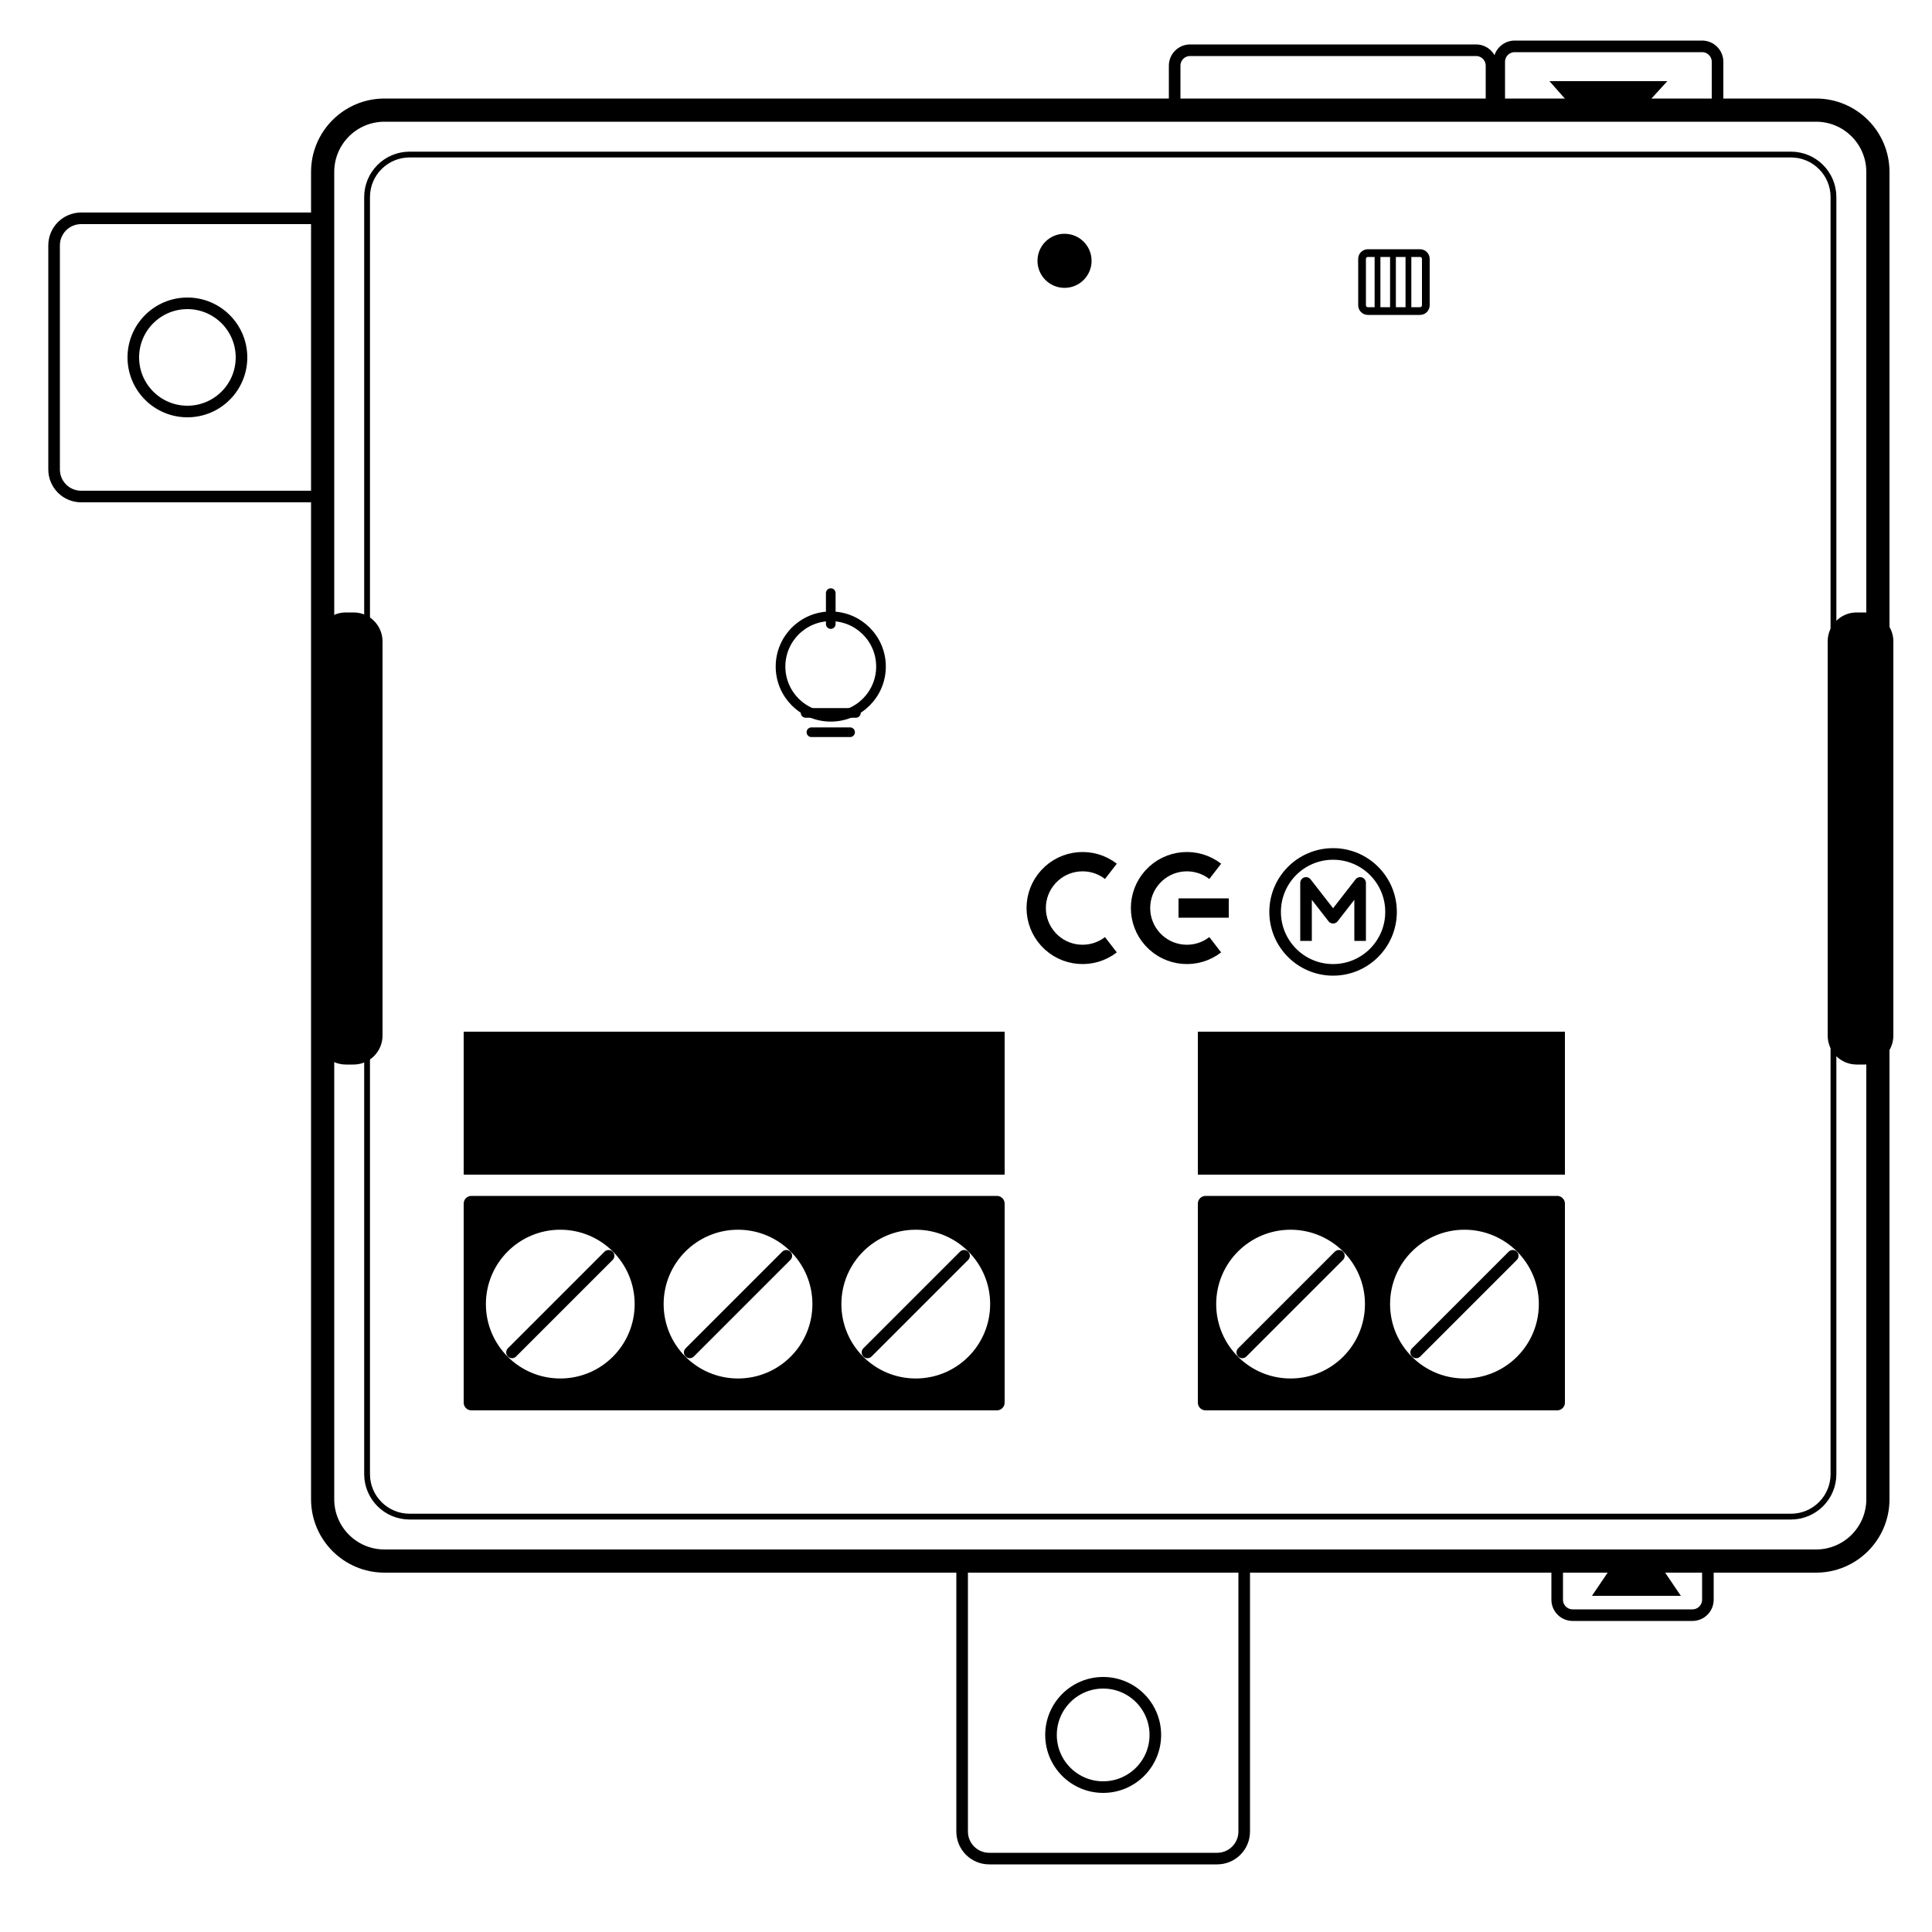
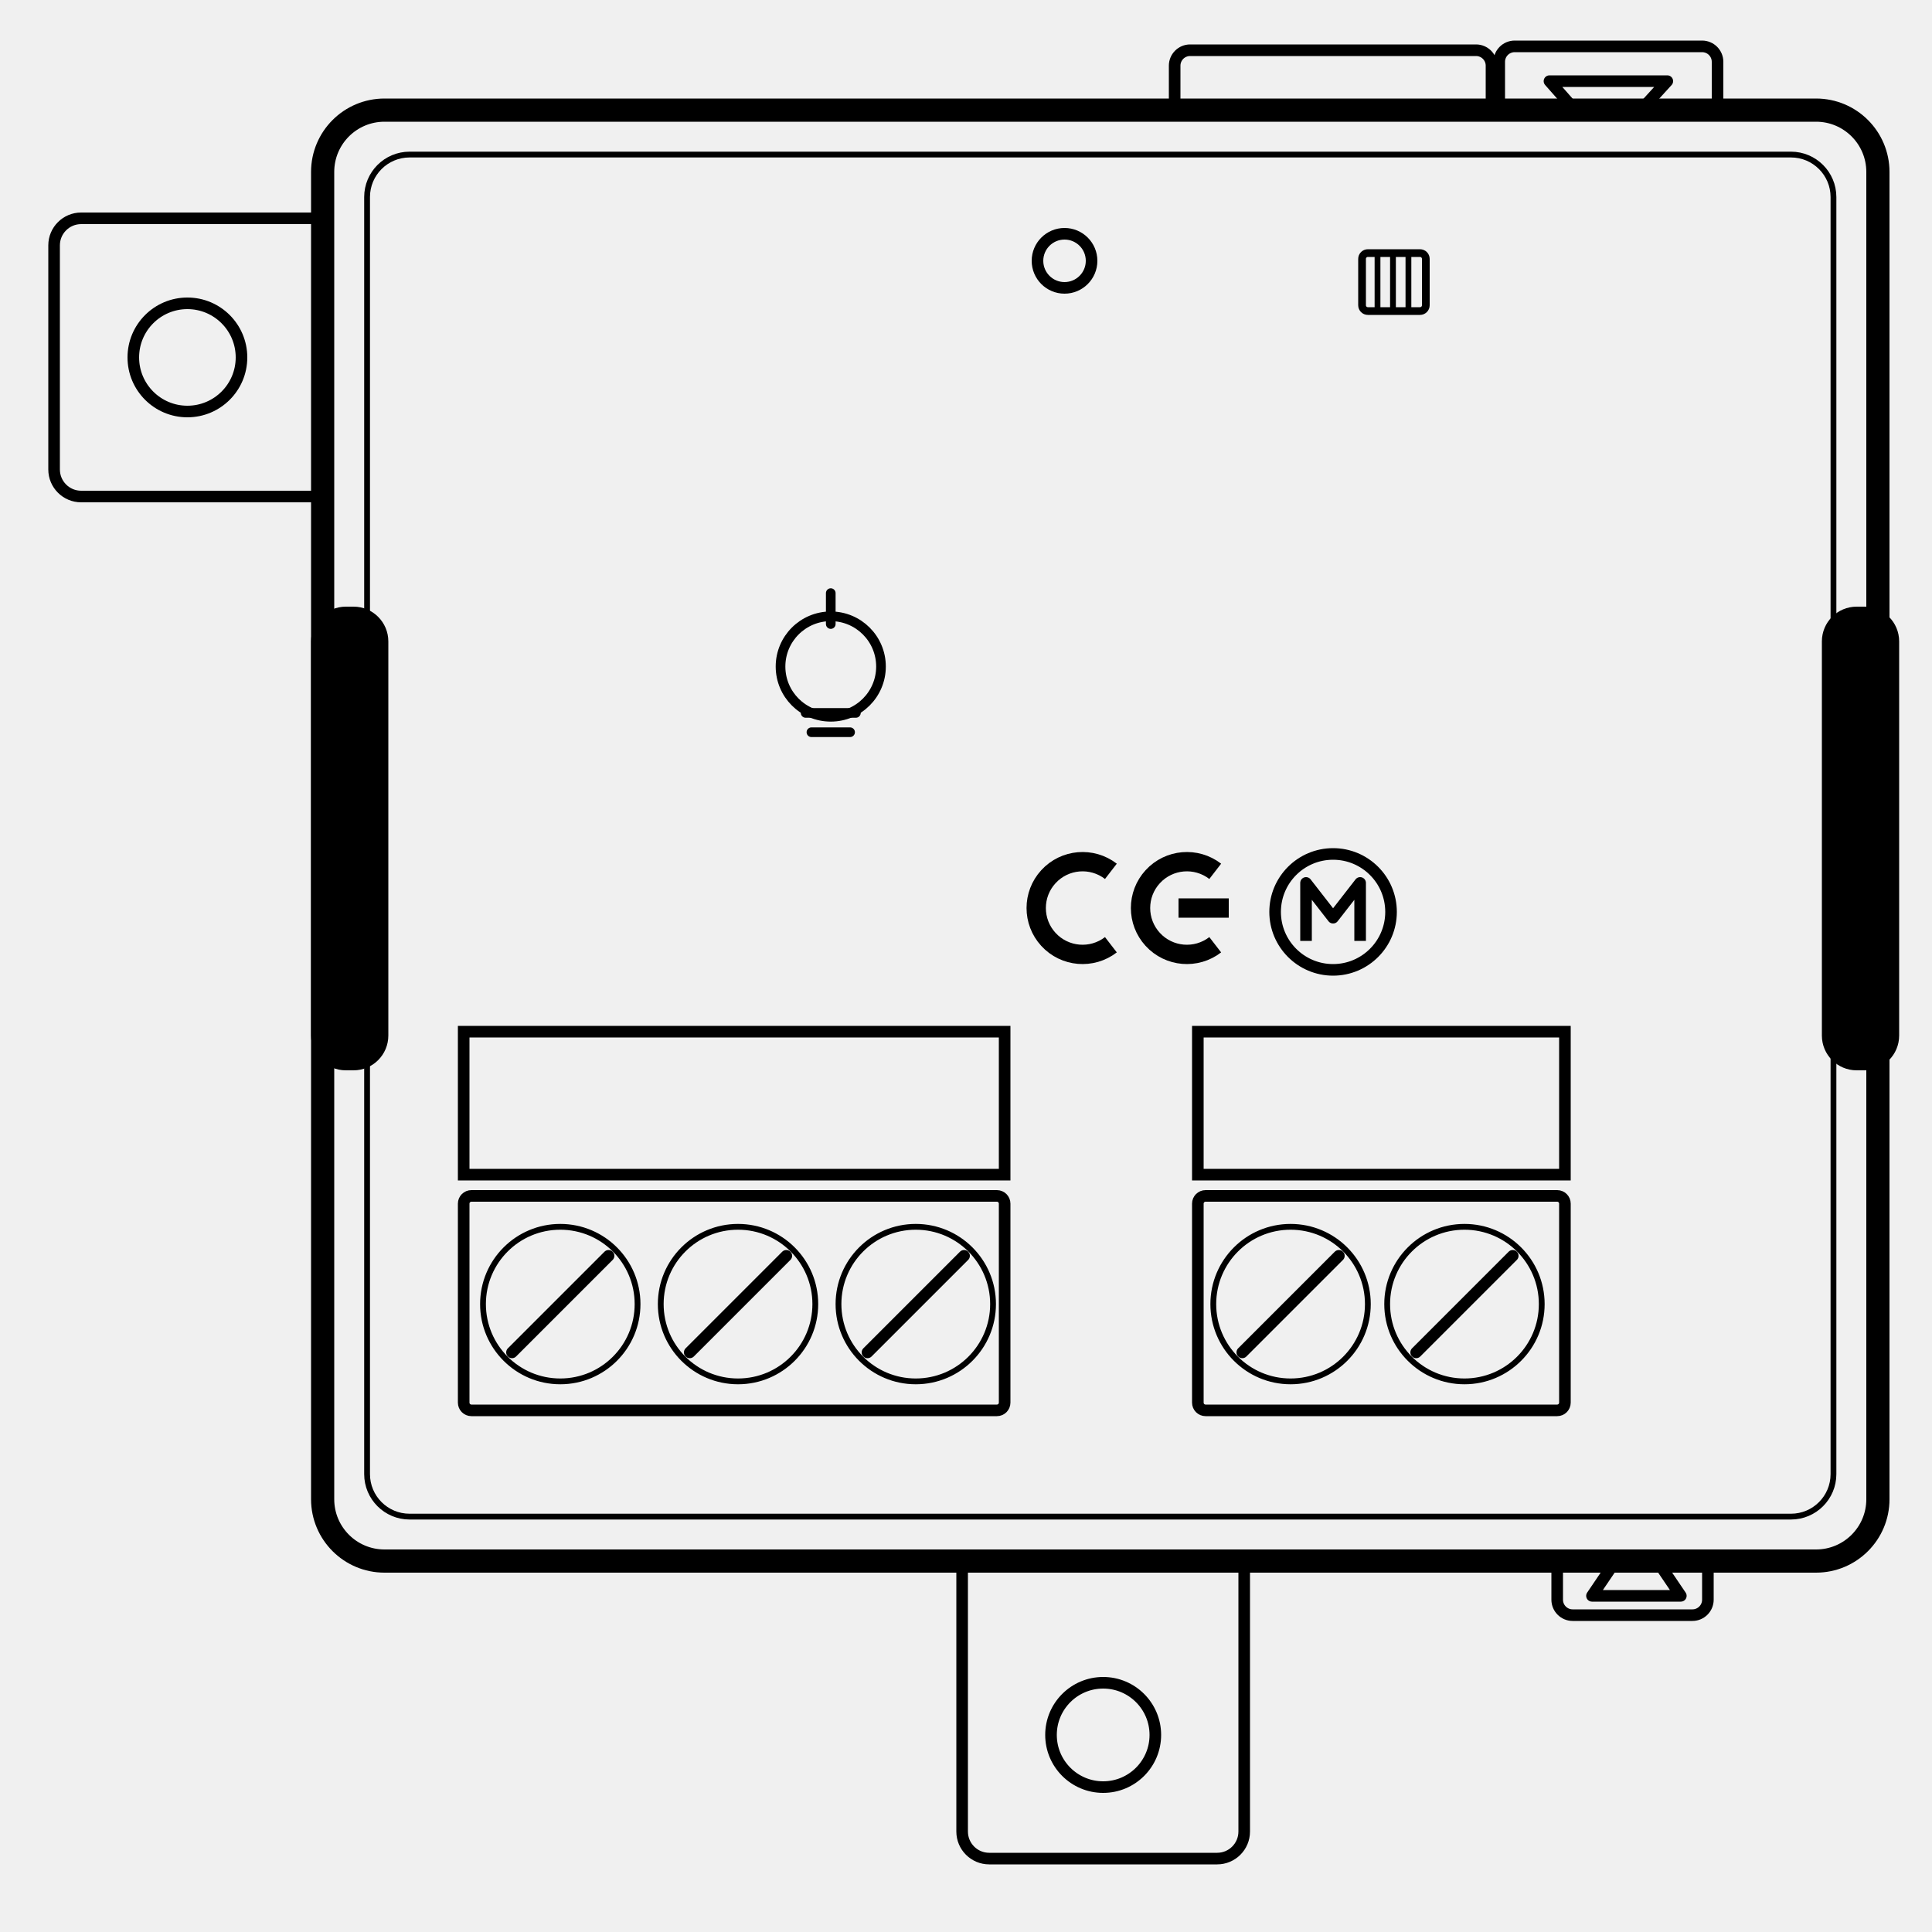
<svg xmlns="http://www.w3.org/2000/svg" viewBox="0 0 1000 1000">
-   <rect x="0" y="0" width="1000" height="1000" fill="#ffffff" />
-   <g fill="#ffffff" stroke="#000000" stroke-width="6">
-     <rect x="28" y="113" width="174" height="144" rx="14" />
-     <circle cx="97" cy="185" r="28" />
+   <defs>
+     <clipPath id="fuoriTelaio">
+       <path d="M0 0 H1000 V1000 H0 Z M167 57 H972 V808 H167 Z" clip-rule="evenodd" />
+     </clipPath>
+   </defs>
+   <g clip-path="url(#fuoriTelaio)">
+     <g fill="none" stroke="#000000" stroke-width="6">
+       <rect x="28" y="113" width="174" height="144" rx="14" />
+       <circle cx="97" cy="185" r="28" />
+     </g>
+     <rect x="608" y="26" width="164" height="58" rx="8" fill="none" stroke="#000000" stroke-width="6" />
+     <rect x="776" y="24" width="113" height="62" rx="8" fill="none" stroke="#000000" stroke-width="6" />
+     <polygon points="802,42 863,42 832,76" fill="none" stroke="#000000" stroke-width="6" stroke-linejoin="round" />
+     <g fill="none" stroke="#000000" stroke-width="6">
+       <rect x="498" y="770" width="146" height="192" rx="14" />
+       <circle cx="571" cy="898" r="27" />
+     </g>
+     <rect x="806" y="770" width="78" height="66" rx="8" fill="none" stroke="#000000" stroke-width="6" />
+     <polygon points="824,826 870,826 847,792" fill="none" stroke="#000000" stroke-width="6" stroke-linejoin="round" />
  </g>
-   <rect x="608" y="26" width="164" height="58" rx="8" fill="#ffffff" stroke="#000000" stroke-width="6" />
-   <rect x="776" y="24" width="113" height="62" rx="8" fill="#ffffff" stroke="#000000" stroke-width="6" />
-   <polygon points="802,42 863,42 832,76" fill="#000000" />
-   <g fill="#ffffff" stroke="#000000" stroke-width="6">
-     <rect x="498" y="770" width="146" height="192" rx="14" />
-     <circle cx="571" cy="898" r="27" />
-   </g>
-   <rect x="806" y="770" width="78" height="66" rx="8" fill="#ffffff" stroke="#000000" stroke-width="6" />
-   <polygon points="824,826 870,826 847,792" fill="#000000" />
-   <rect x="167" y="57" width="805" height="751" rx="32" fill="#ffffff" stroke="#000000" stroke-width="12" />
-   <rect x="190" y="80" width="759" height="705" rx="22" fill="#ffffff" stroke="#000000" stroke-width="3" />
-   <rect x="164" y="317" width="34" height="234" rx="15" fill="#000000" />
-   <rect x="946" y="317" width="34" height="234" rx="15" fill="#000000" />
-   <circle cx="551" cy="135" r="14" fill="#000000" />
-   <rect x="705" y="131" width="33" height="30" rx="3" fill="#ffffff" stroke="#000000" stroke-width="4" />
+   <rect x="167" y="57" width="805" height="751" rx="32" fill="none" stroke="#000000" stroke-width="12" />
+   <rect x="190" y="80" width="759" height="705" rx="22" fill="none" stroke="#000000" stroke-width="3" />
+   <rect x="164" y="317" width="34" height="234" rx="15" fill="#000000" stroke="#000000" stroke-width="6" />
+   <rect x="946" y="317" width="34" height="234" rx="15" fill="#000000" stroke="#000000" stroke-width="6" />
+   <circle cx="551" cy="135" r="14" fill="none" stroke="#000000" stroke-width="6" />
+   <rect x="705" y="131" width="33" height="30" rx="3" fill="none" stroke="#000000" stroke-width="4" />
  <g stroke="#000000" stroke-width="3">
    <line x1="713" y1="131" x2="713" y2="161" />
    <line x1="721" y1="131" x2="721" y2="161" />
    <line x1="729" y1="131" x2="729" y2="161" />
  </g>
  <g fill="none" stroke="#000000" stroke-width="5" stroke-linecap="round">
    <circle cx="430" cy="345" r="26" />
    <line x1="417" y1="369" x2="443" y2="369" />
    <line x1="420" y1="379" x2="440" y2="379" />
    <line x1="430" y1="307" x2="430" y2="323" />
  </g>
  <g fill="none" stroke="#000000" stroke-width="10" stroke-linecap="butt">
    <path d="M575 451 A24 24 0 1 0 575 489" />
    <path d="M629 451 A24 24 0 1 0 629 489" />
    <line x1="610" y1="470" x2="636" y2="470" />
  </g>
  <g fill="none" stroke="#000000" stroke-width="6">
    <circle cx="690" cy="472" r="30" />
    <path d="M676 487 v-30 l14 18 l14 -18 v30" stroke-linejoin="round" />
  </g>
-   <rect x="240" y="534" width="280" height="74" fill="#000000" />
-   <rect x="620" y="534" width="190" height="74" fill="#000000" />
-   <rect x="240" y="619" width="280" height="111" rx="4" fill="#000000" />
-   <rect x="620" y="619" width="190" height="111" rx="4" fill="#000000" />
-   <g fill="#ffffff" stroke="#000000" stroke-width="3">
+   <rect x="240" y="534" width="280" height="74" fill="none" stroke="#000000" stroke-width="6" />
+   <rect x="620" y="534" width="190" height="74" fill="none" stroke="#000000" stroke-width="6" />
+   <rect x="240" y="619" width="280" height="111" rx="4" fill="none" stroke="#000000" stroke-width="6" />
+   <rect x="620" y="619" width="190" height="111" rx="4" fill="none" stroke="#000000" stroke-width="6" />
+   <g fill="none" stroke="#000000" stroke-width="3">
    <circle cx="290" cy="675" r="40" />
    <circle cx="382" cy="675" r="40" />
    <circle cx="474" cy="675" r="40" />
    <circle cx="668" cy="675" r="40" />
    <circle cx="758" cy="675" r="40" />
  </g>
  <g stroke="#000000" stroke-width="6" stroke-linecap="round">
    <line x1="265" y1="700" x2="315" y2="650" />
    <line x1="357" y1="700" x2="407" y2="650" />
    <line x1="449" y1="700" x2="499" y2="650" />
    <line x1="643" y1="700" x2="693" y2="650" />
    <line x1="733" y1="700" x2="783" y2="650" />
  </g>
</svg>
